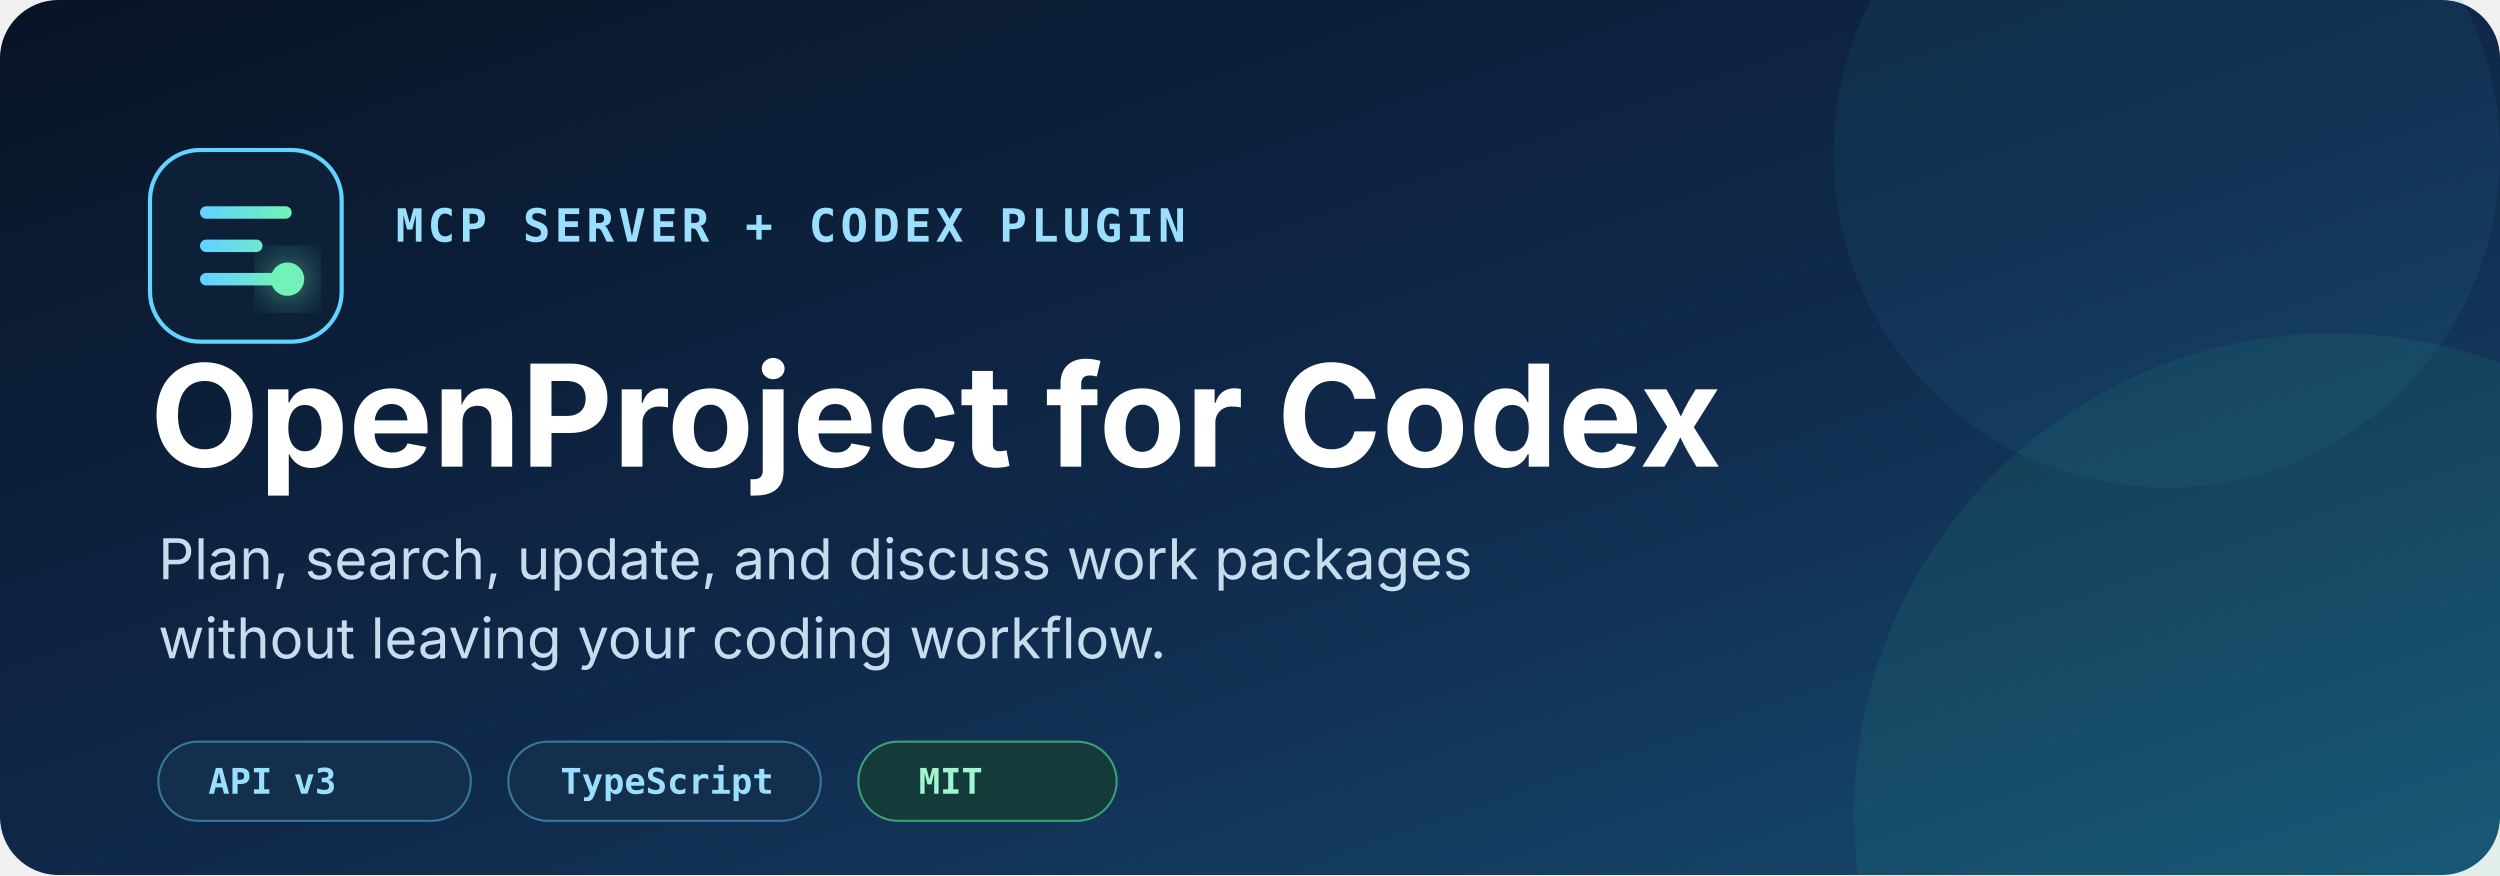
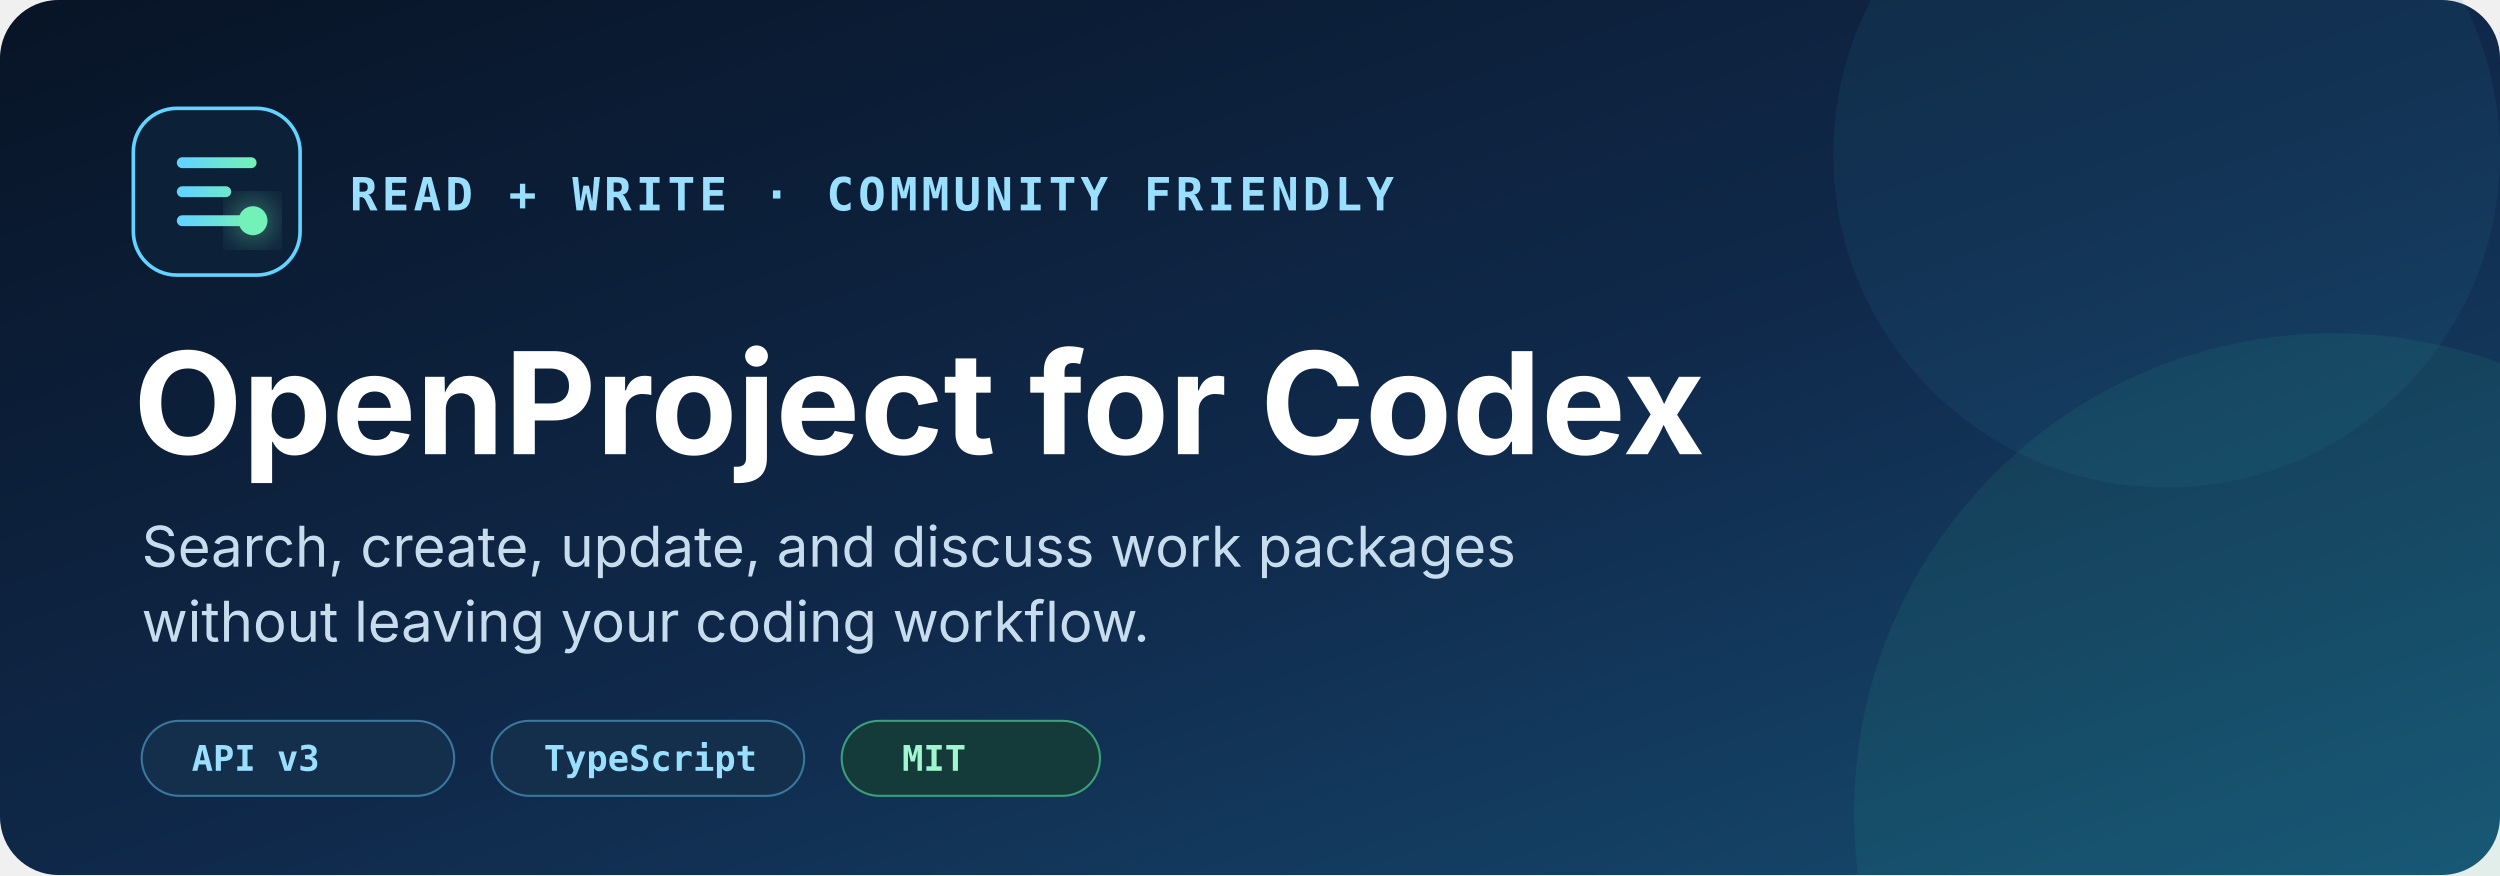
<svg xmlns="http://www.w3.org/2000/svg" width="1200" height="420" viewBox="0 0 1200 420" role="img" aria-labelledby="title description">
  <defs>
    <linearGradient id="background" x1="0" y1="0" x2="1" y2="1">
      <stop offset="0" stop-color="#081426" />
      <stop offset="0.55" stop-color="#102a4c" />
      <stop offset="1" stop-color="#164e72" />
    </linearGradient>
    <linearGradient id="accent" x1="0" y1="0" x2="1" y2="0">
      <stop offset="0" stop-color="#63d3ff" />
      <stop offset="1" stop-color="#72f1b8" />
    </linearGradient>
    <filter id="glow" x="-50%" y="-50%" width="200%" height="200%">
      <feGaussianBlur stdDeviation="10" result="blur" />
      <feMerge>
        <feMergeNode in="blur" />
        <feMergeNode in="SourceGraphic" />
      </feMerge>
    </filter>
  </defs>
  <rect width="1200" height="420" rx="28" fill="url(#background)" />
  <circle cx="1040" cy="74" r="160" fill="#2b7da1" opacity="0.12" />
  <circle cx="1120" cy="390" r="230" fill="#34d399" opacity="0.08" />
-   <g transform="translate(72 72)">
+   <g transform="translate(64 52) scale(0.87)">
    <rect width="92" height="92" rx="24" fill="#0c2038" stroke="#63d3ff" stroke-width="2" />
    <path d="M27 30h38M27 46h24M27 62h31" stroke="url(#accent)" stroke-width="6" stroke-linecap="round" />
    <circle cx="66" cy="62" r="8" fill="#72f1b8" filter="url(#glow)" />
  </g>
-   <text x="190" y="116" fill="#9bdfff" font-family="ui-monospace, SFMono-Regular, Menlo, monospace" font-size="22" font-weight="600" letter-spacing="2">MCP SERVER + CODEX PLUGIN</text>
-   <text x="72" y="224" fill="#ffffff" font-family="Inter, ui-sans-serif, system-ui, sans-serif" font-size="68" font-weight="750">OpenProject for Codex</text>
-   <text x="76" y="278" fill="#c7dded" font-family="Inter, ui-sans-serif, system-ui, sans-serif" font-size="27">Plan, search, update, and discuss work packages</text>
-   <text x="76" y="316" fill="#c7dded" font-family="Inter, ui-sans-serif, system-ui, sans-serif" font-size="27">without leaving your coding workflow.</text>
-   <g transform="translate(76 356)" font-family="ui-monospace, SFMono-Regular, Menlo, monospace" font-size="17" font-weight="600">
-     <rect width="150" height="38" rx="19" fill="#132f4c" stroke="#39789d" />
-     <text x="24" y="25" fill="#9bdfff">API v3</text>
-     <rect x="168" width="150" height="38" rx="19" fill="#132f4c" stroke="#39789d" />
-     <text x="193" y="25" fill="#9bdfff">TypeScript</text>
-     <rect x="336" width="124" height="38" rx="19" fill="#143b3a" stroke="#3a9f7b" />
-     <text x="365" y="25" fill="#9ff6cf">MIT</text>
+   <text x="168" y="101" fill="#9bdfff" font-family="ui-monospace, SFMono-Regular, Menlo, monospace" font-size="22" font-weight="600" letter-spacing="2">READ + WRITE · COMMUNITY FRIENDLY</text>
+   <text x="64" y="218" fill="#ffffff" font-family="Inter, ui-sans-serif, system-ui, sans-serif" font-size="68" font-weight="750">OpenProject for Codex</text>
+   <text x="68" y="272" fill="#c7dded" font-family="Inter, ui-sans-serif, system-ui, sans-serif" font-size="27">Search, create, update, and discuss work packages</text>
+   <text x="68" y="308" fill="#c7dded" font-family="Inter, ui-sans-serif, system-ui, sans-serif" font-size="27">without leaving your coding workflow.</text>
+   <g transform="translate(68 346)" font-family="ui-monospace, SFMono-Regular, Menlo, monospace" font-size="17" font-weight="600">
+     <rect width="150" height="36" rx="18" fill="#132f4c" stroke="#39789d" />
+     <text x="24" y="24" fill="#9bdfff">API v3</text>
+     <rect x="168" width="150" height="36" rx="18" fill="#132f4c" stroke="#39789d" />
+     <text x="193" y="24" fill="#9bdfff">TypeScript</text>
+     <rect x="336" width="124" height="36" rx="18" fill="#143b3a" stroke="#3a9f7b" />
+     <text x="365" y="24" fill="#9ff6cf">MIT</text>
  </g>
</svg>
